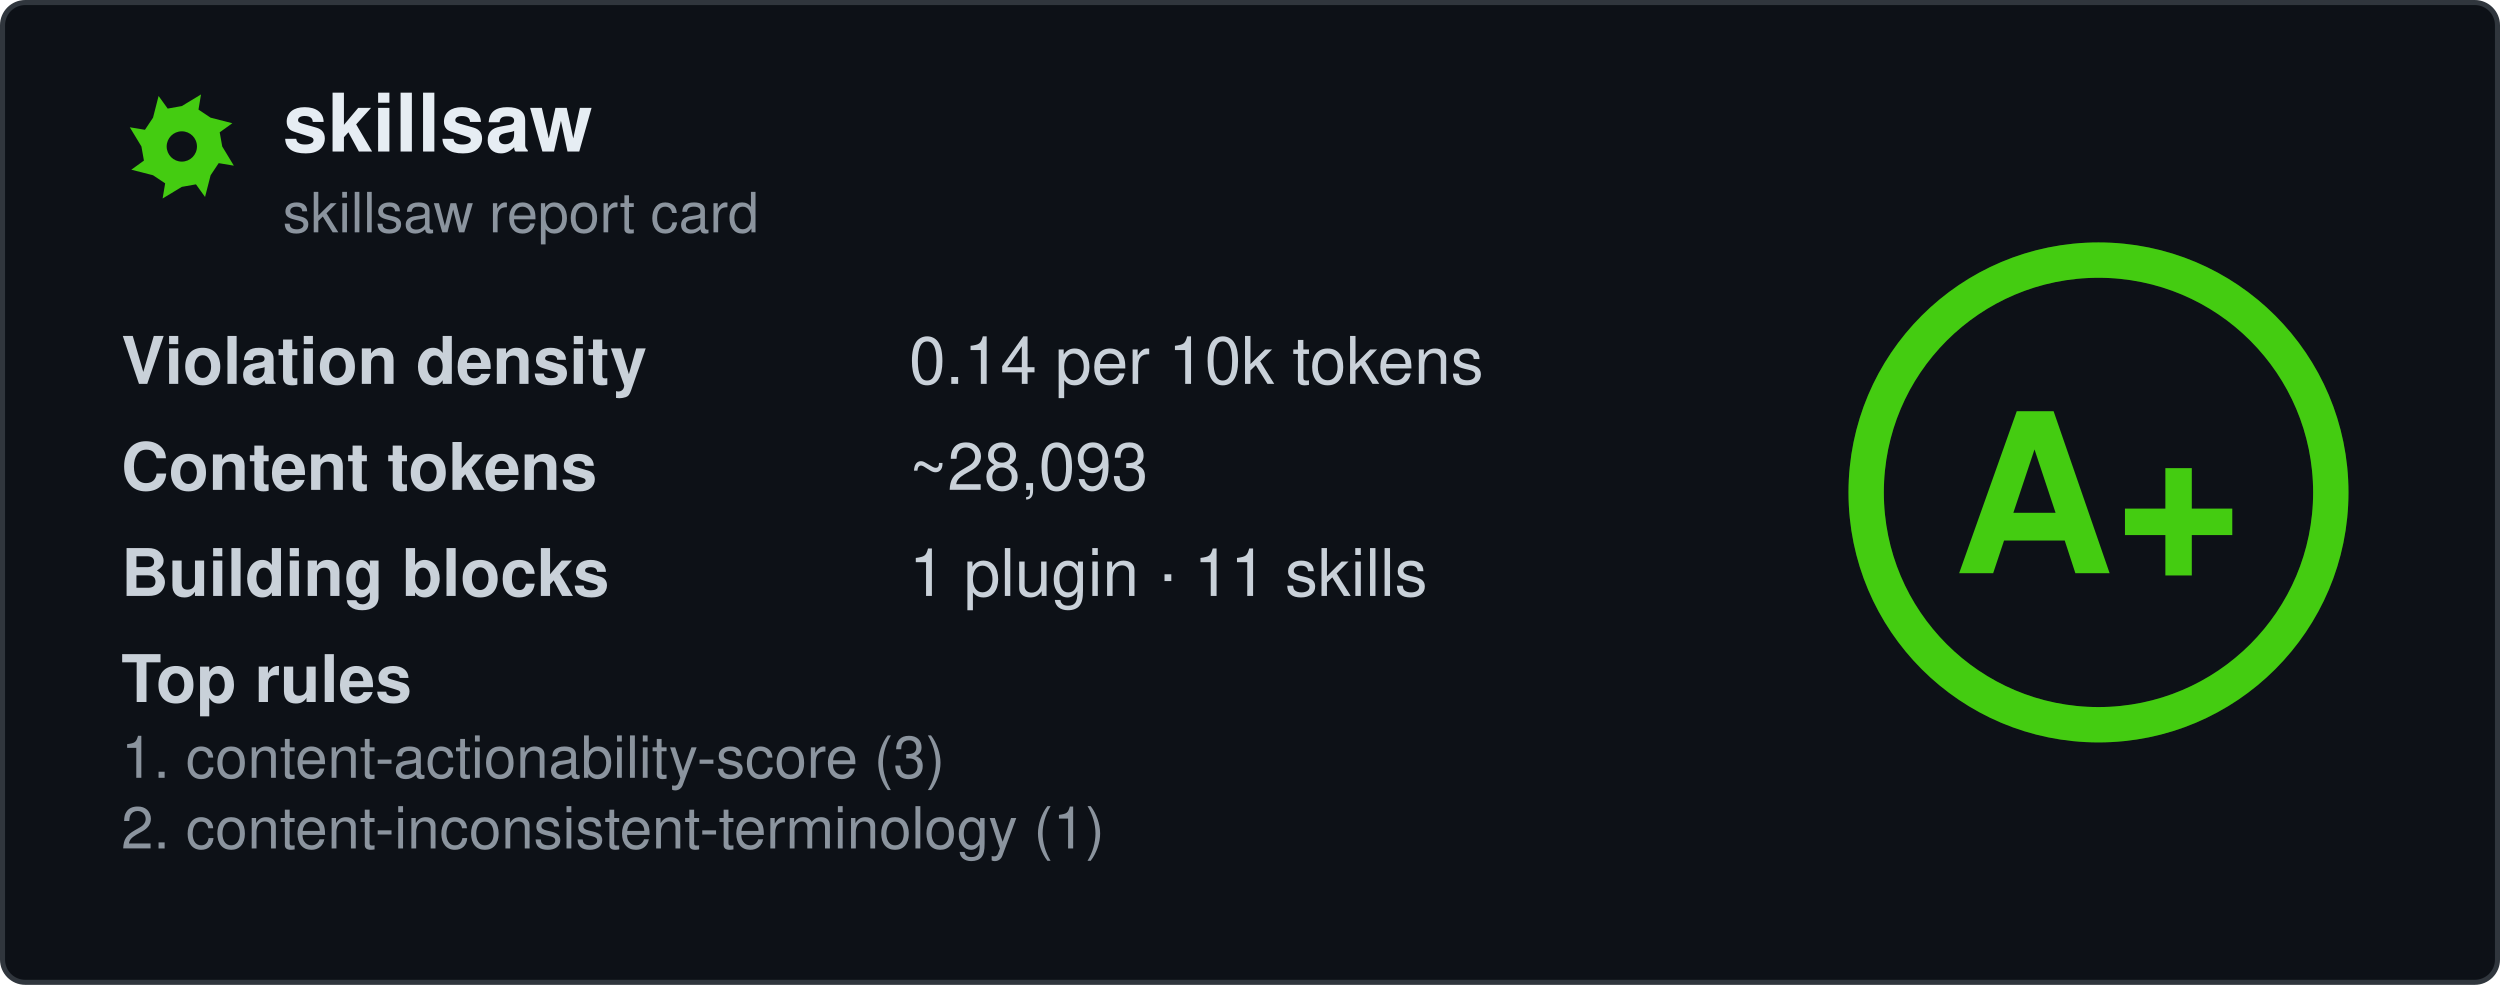
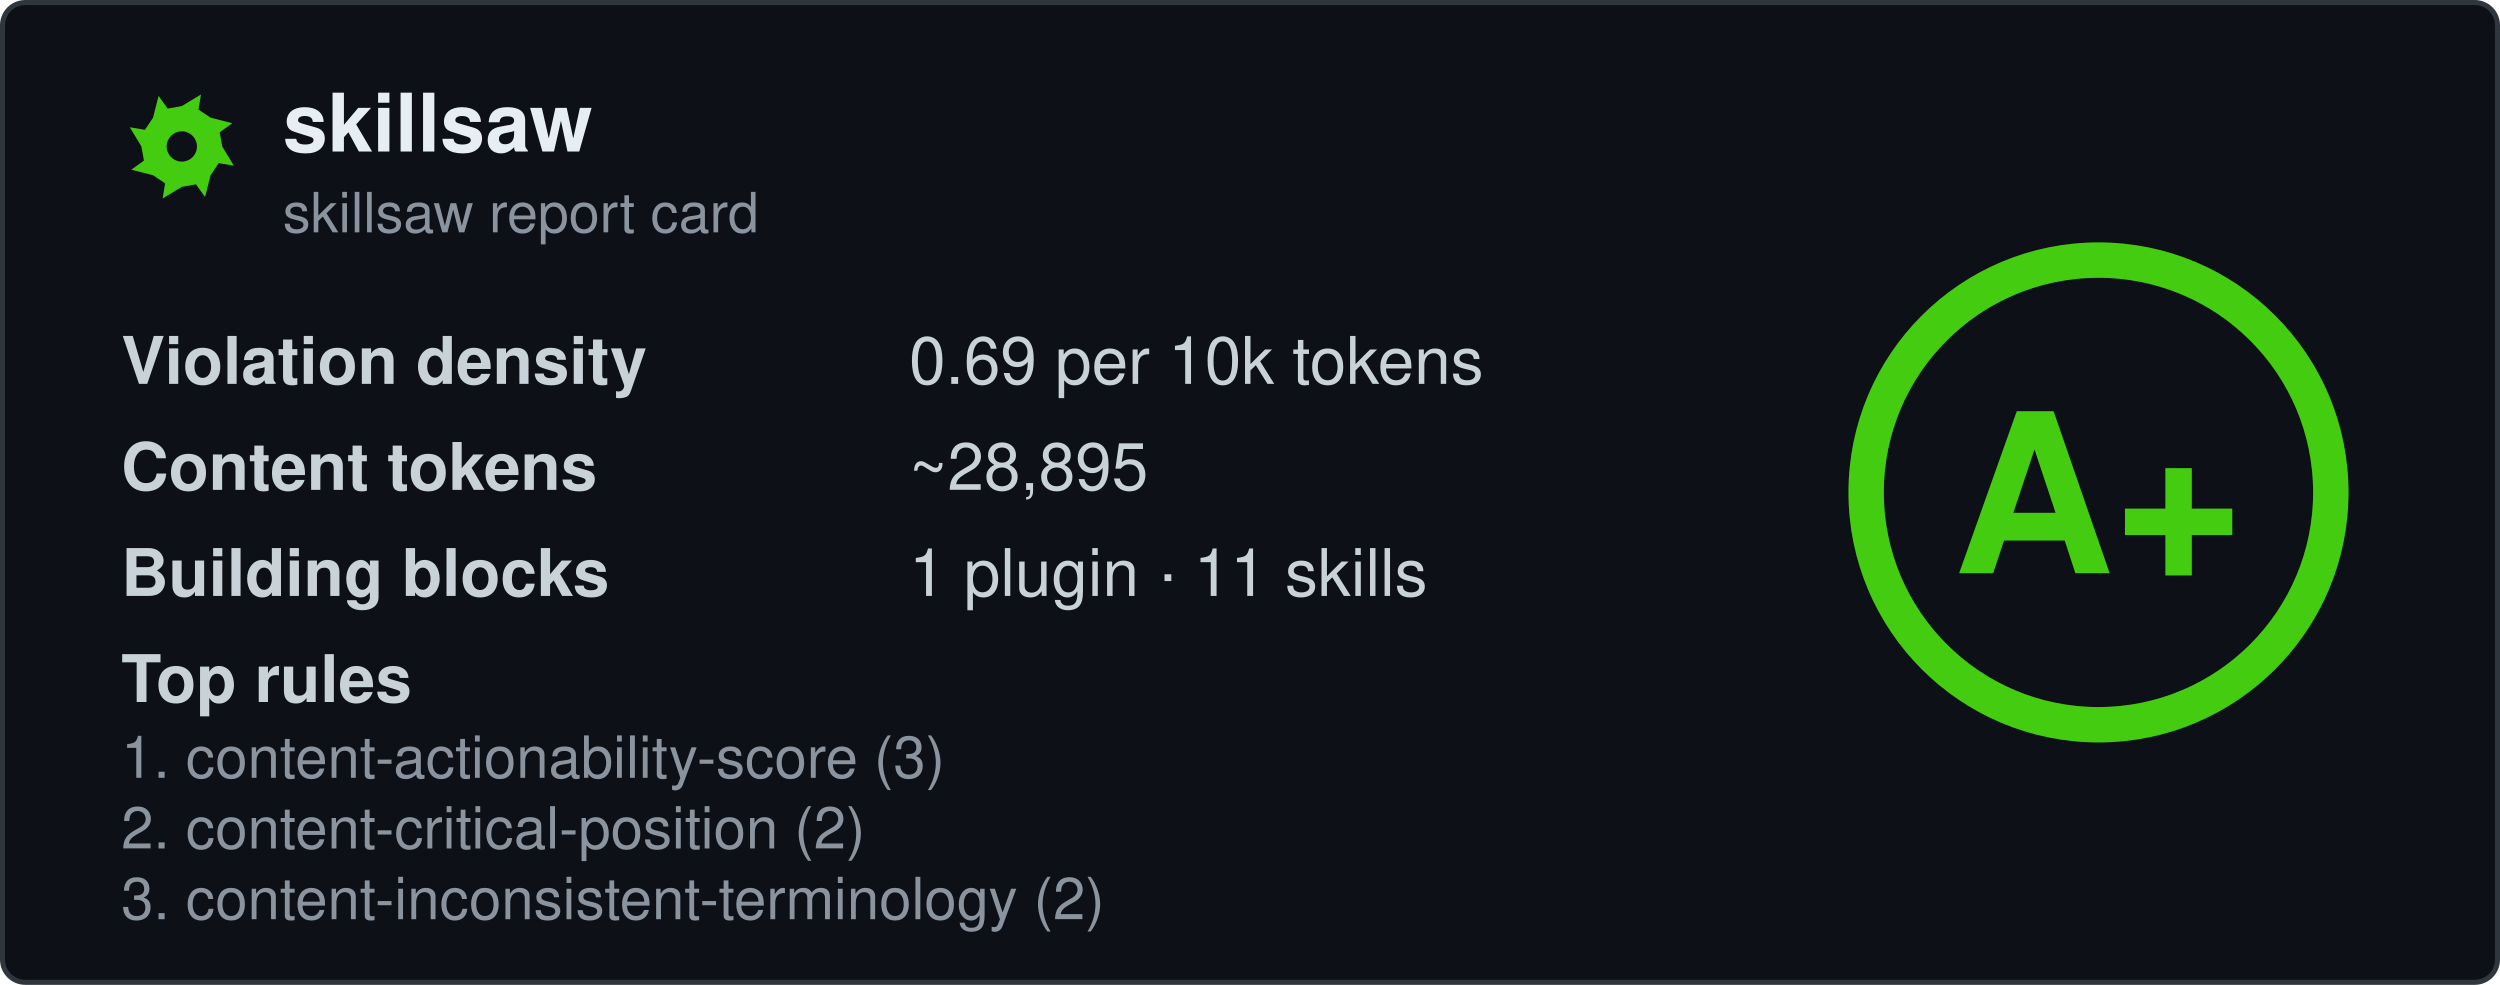
<svg xmlns="http://www.w3.org/2000/svg" width="495" height="195" viewBox="0 0 495 195" fill="none" role="img" aria-labelledby="card-title">
  <style>
    .title { font: 600 16px 'Segoe UI', Ubuntu, 'Helvetica Neue', Helvetica, Arial, sans-serif; fill: #e6edf3; }
    .subtitle { font: 400 11px 'Segoe UI', Ubuntu, 'Helvetica Neue', Helvetica, Arial, sans-serif; fill: #8b949e; }
    .label { font: 600 13px 'Segoe UI', Ubuntu, 'Helvetica Neue', Helvetica, Arial, sans-serif; fill: #c9d1d9; }
    .value { font: 400 13px 'Segoe UI', Ubuntu, 'Helvetica Neue', Helvetica, Arial, sans-serif; fill: #c9d1d9; }
    .rule { font: 400 11.5px 'Segoe UI', Ubuntu, 'Helvetica Neue', Helvetica, Arial, sans-serif; fill: #8b949e; }
    .grade-letter { font: 800 44px 'Segoe UI', Ubuntu, 'Helvetica Neue', Helvetica, Arial, sans-serif; fill: #44cc11; }
  </style>
  <rect x="0.5" y="0.5" width="494" height="194" rx="4.5" fill="#0d1117" stroke="#30363d" />
  <g transform="translate(24, 17)">
    <path fill-rule="evenodd" fill="#44cc11" d="M20.0 12.0L22.3 15.8L19.3 15.3L17.7 17.7L16.6 22.0L14.8 19.5L12.0 20.0L8.2 22.3L8.7 19.3L6.3 17.7L2.0 16.6L4.5 14.8L4.0 12.0L1.7 8.2L4.7 8.7L6.3 6.3L7.4 2.0L9.2 4.5L12.0 4.0L15.8 1.7L15.3 4.7L17.7 6.3L22.0 7.4L19.5 9.2ZM15.0 12.0A3.0 3.0 0 1 0 9.0 12.0A3.0 3.0 0 1 0 15.0 12.0Z" />
  </g>
  <text x="56" y="30" class="title" data-testid="repo-name">skillsaw</text>
  <text x="56" y="46" class="subtitle">skillsaw report card</text>
  <g data-testid="stats">
    <text x="24" y="76">
      <tspan class="label">Violation density</tspan>
      <tspan x="180" class="value">
-         <tspan data-testid="density">0.14</tspan> per 10k tokens</tspan>
+         <tspan data-testid="density">0.69</tspan> per 10k tokens</tspan>
    </text>
    <text x="24" y="97">
      <tspan class="label">Content tokens</tspan>
-       <tspan x="180" class="value">~<tspan data-testid="tokens">28,093</tspan>
+       <tspan x="180" class="value">~<tspan data-testid="tokens">28,895</tspan>
      </tspan>
    </text>
    <text x="24" y="118">
      <tspan class="label">Building blocks</tspan>
      <tspan x="180" class="value">
        <tspan data-testid="plugins">1</tspan> plugin · <tspan data-testid="skills">11</tspan> skills</tspan>
    </text>
    <text x="24" y="139" class="label">Top rules</text>
    <text x="24" y="154" class="rule" data-testid="rule-0">1. content-actionability-score (3)</text>
-     <text x="24" y="168" class="rule" data-testid="rule-1">2. content-inconsistent-terminology (1)</text>
+     <text x="24" y="168" class="rule" data-testid="rule-1">2. content-critical-position (2)</text>
+     <text x="24" y="182" class="rule" data-testid="rule-2">3. content-inconsistent-terminology (2)</text>
  </g>
  <g transform="translate(415.5, 97.5)">
    <circle r="46" fill="none" stroke="#44cc11" stroke-opacity="0.25" stroke-width="7" />
    <circle r="46" fill="none" stroke="#44cc11" stroke-width="7" stroke-linecap="round" transform="rotate(-90)" stroke-dasharray="289.03 289.03" />
    <text y="16" text-anchor="middle" class="grade-letter" data-testid="grade-letter">A+</text>
  </g>
</svg>
